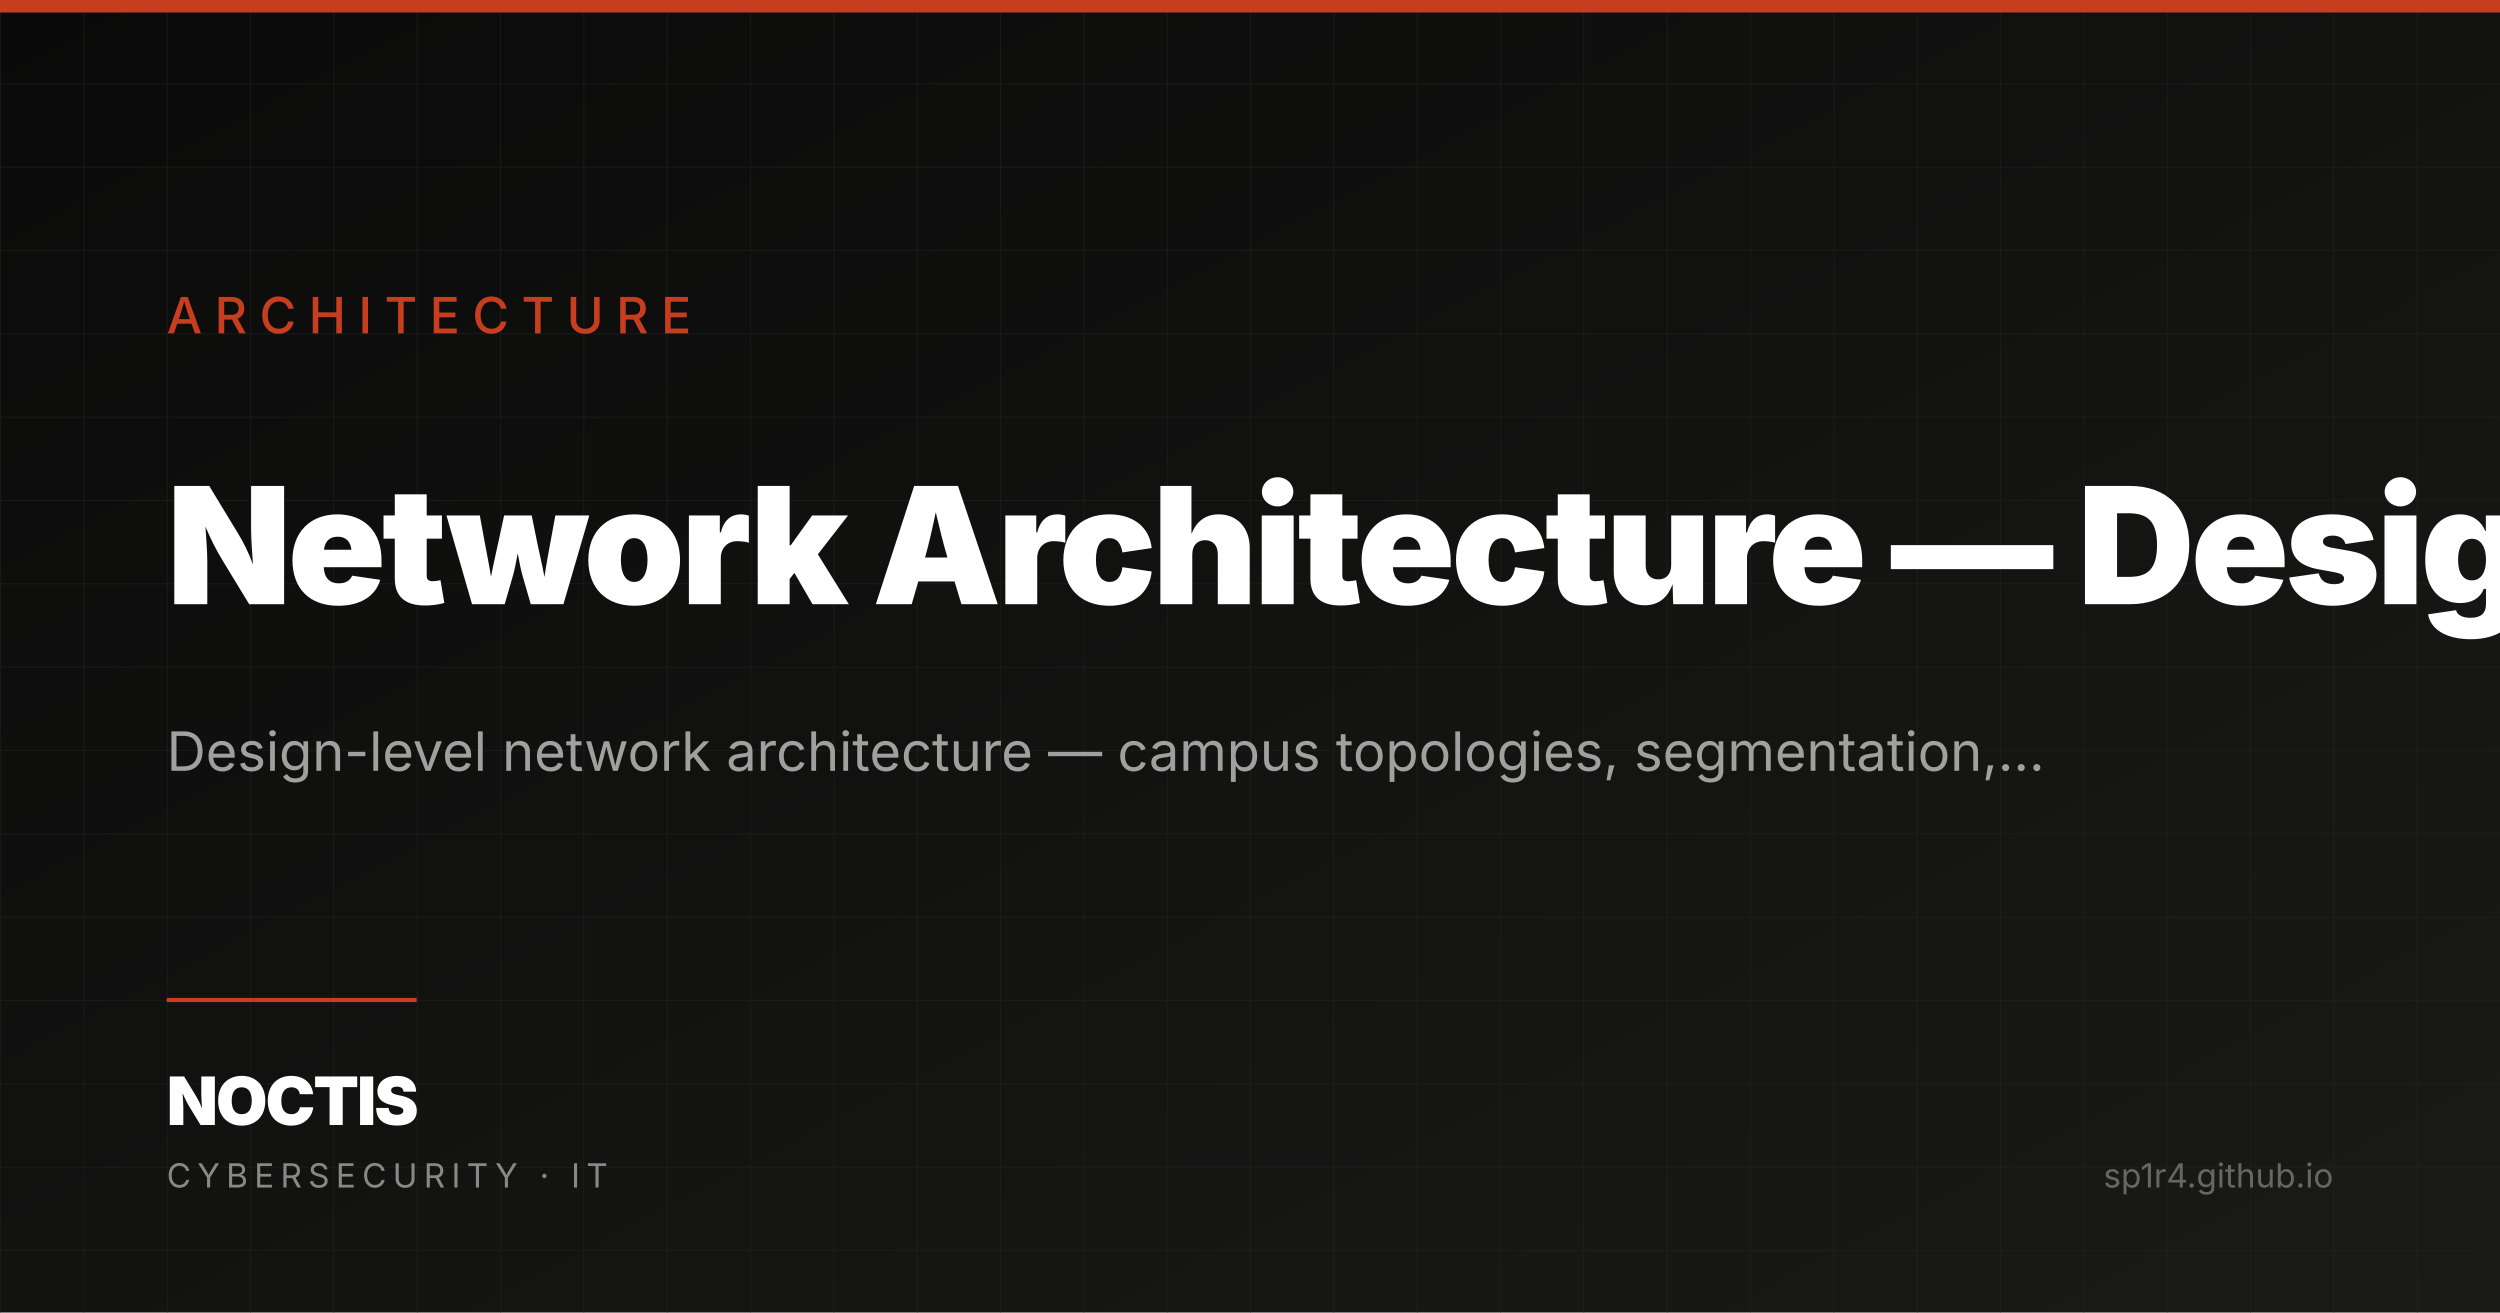
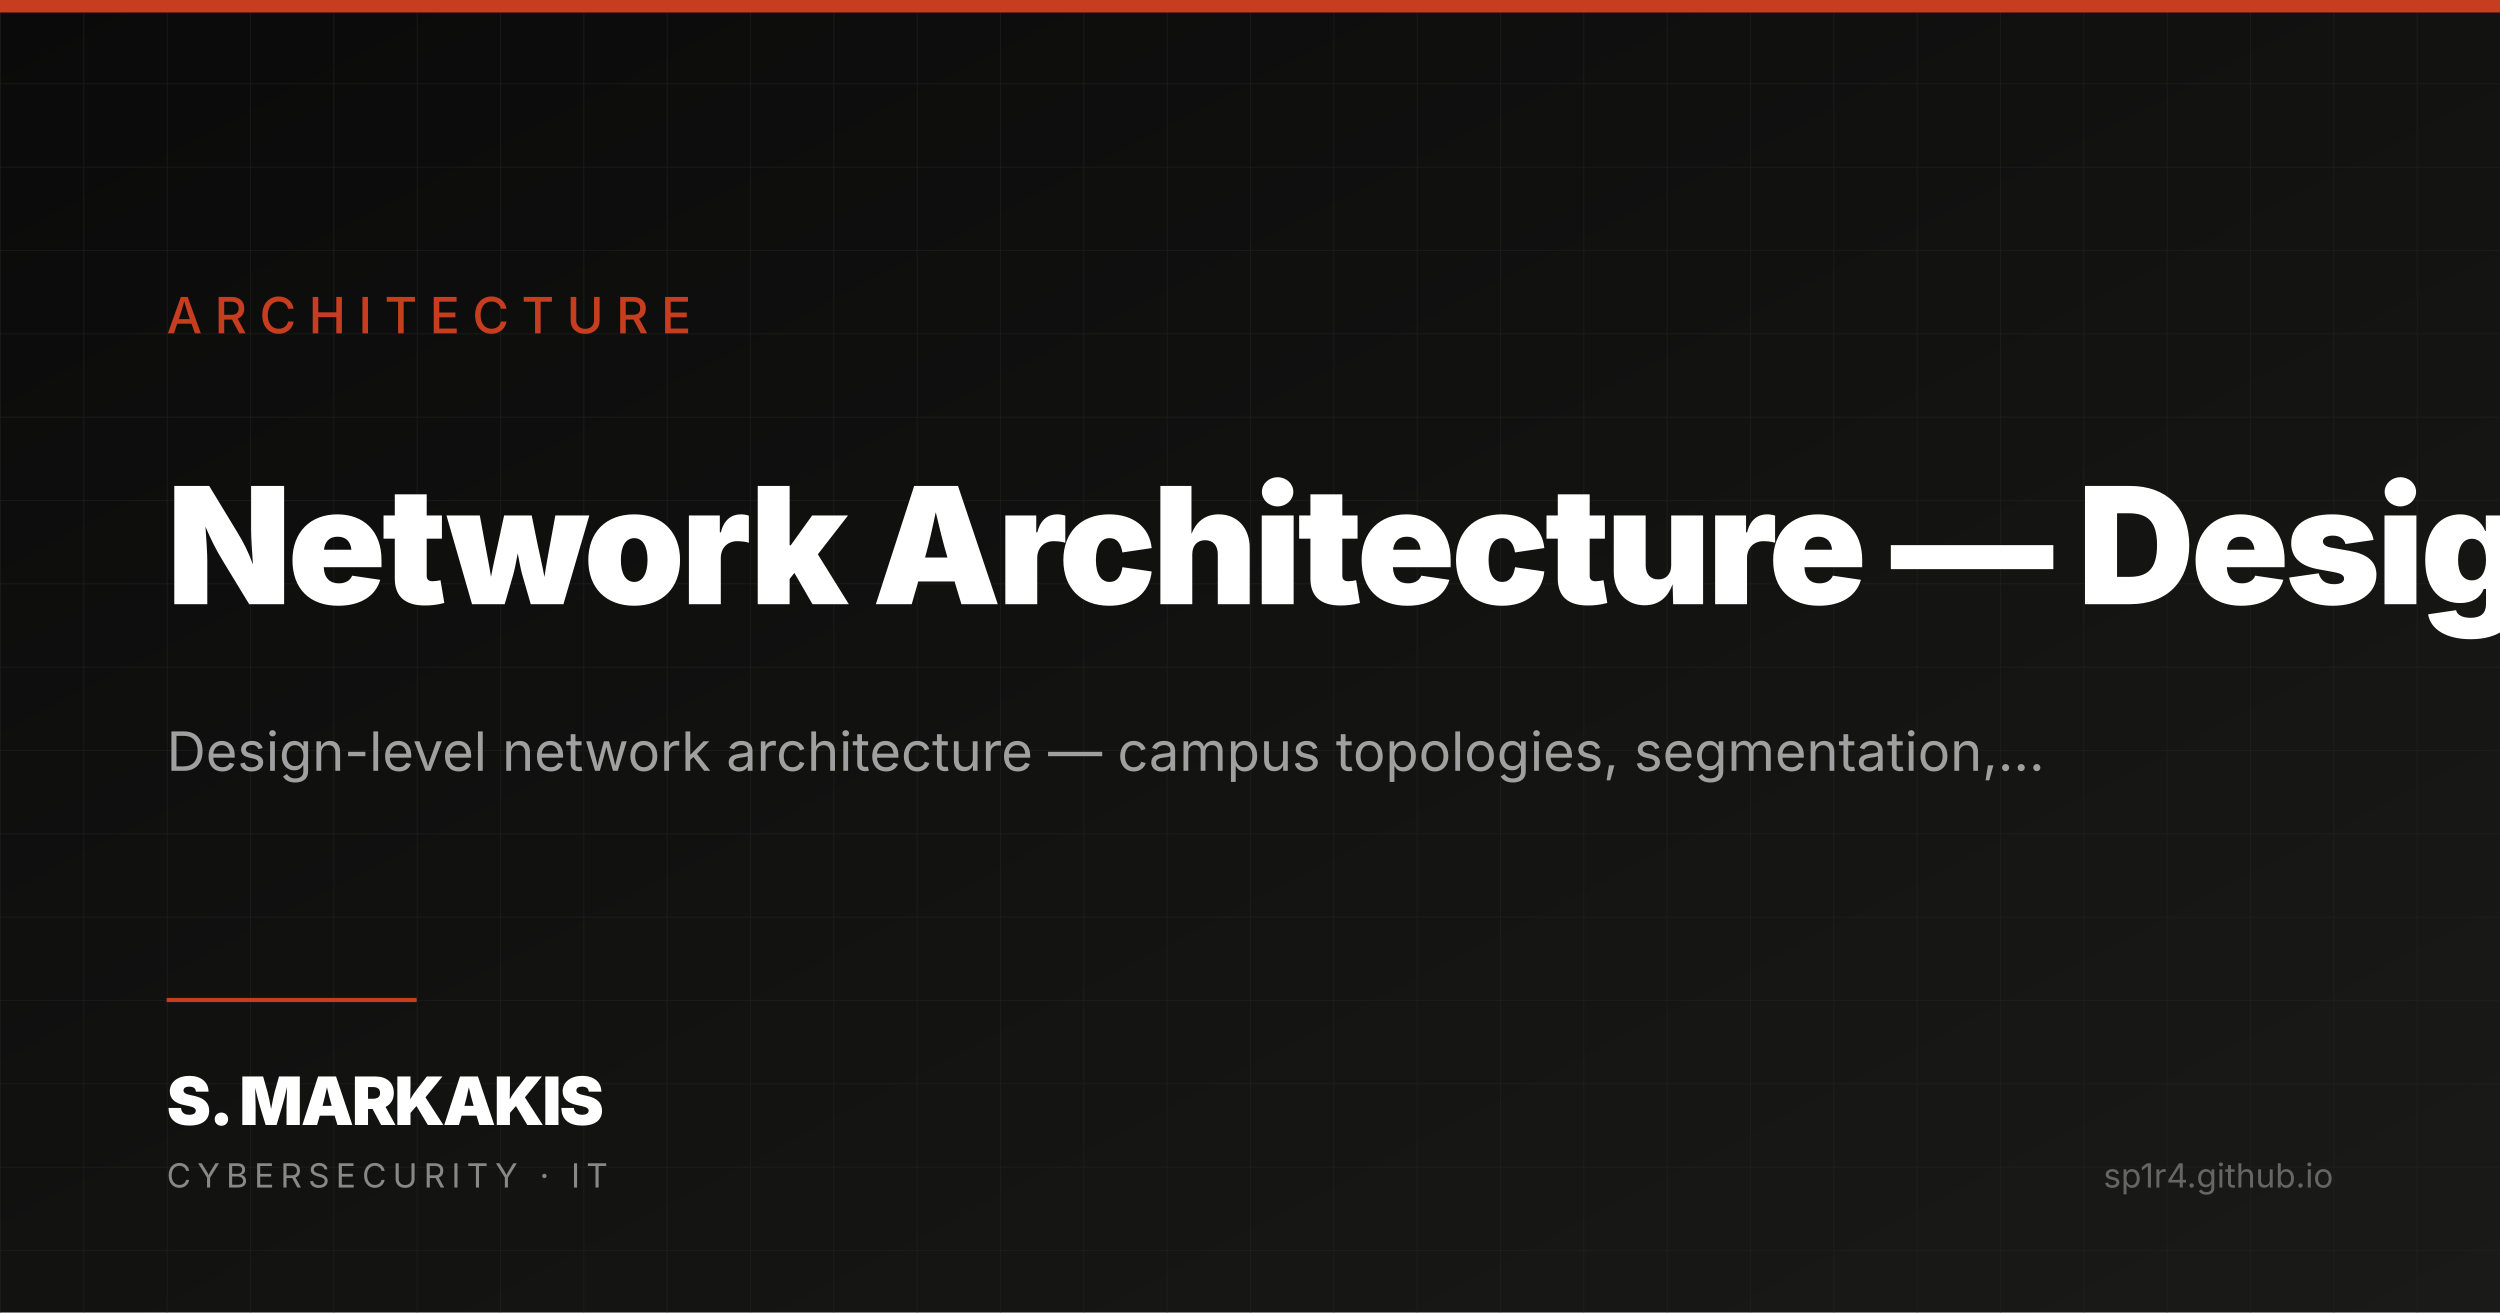
<svg xmlns="http://www.w3.org/2000/svg" viewBox="0 0 1200 630" width="1200" height="630">
  <defs>
    <linearGradient id="bg" x1="0" y1="0" x2="1" y2="1">
      <stop offset="0%" stop-color="#0a0a0a" />
      <stop offset="100%" stop-color="#1a1a18" />
    </linearGradient>
    <pattern id="grid" width="40" height="40" patternUnits="userSpaceOnUse">
      <path d="M 40 0 L 0 0 0 40" fill="none" stroke="#222" stroke-width="0.5" />
    </pattern>
  </defs>
  <rect width="1200" height="630" fill="url(#bg)" />
  <rect width="1200" height="630" fill="url(#grid)" />
  <rect x="0" y="0" width="1200" height="6" fill="#c63d1f" />
  <text x="80" y="160" font-family="Inter, Helvetica, Arial, sans-serif" font-size="24" font-weight="500" fill="#c63d1f" letter-spacing="6">ARCHITECTURE</text>
  <text x="80" y="290" font-family="Inter, Helvetica, Arial, sans-serif" font-size="78" font-weight="900" fill="#ffffff" letter-spacing="-2">Network Architecture — Design G…</text>
  <text x="80" y="370" font-family="Inter, Helvetica, Arial, sans-serif" font-size="26" font-weight="400" fill="#a0a0a0">Design-level network architecture — campus topologies, segmentation,…</text>
  <line x1="80" y1="480" x2="200" y2="480" stroke="#c63d1f" stroke-width="2" />
-   <text x="80" y="540" font-family="Inter, Helvetica, Arial, sans-serif" font-size="32" font-weight="900" fill="#ffffff" letter-spacing="-1">NOCTIS</text>
+   <text x="80" y="540" font-family="Inter, Helvetica, Arial, sans-serif" font-size="32" font-weight="900" fill="#ffffff" letter-spacing="-1">S. MARKAKIS</text>
  <text x="80" y="570" font-family="Inter, Helvetica, Arial, sans-serif" font-size="16" font-weight="400" fill="#888" letter-spacing="3">CYBERSECURITY · IT</text>
  <text x="1120" y="570" font-family="Inter, Helvetica, Arial, sans-serif" font-size="16" font-weight="400" fill="#666" text-anchor="end">sp1r4.github.io</text>
</svg>
